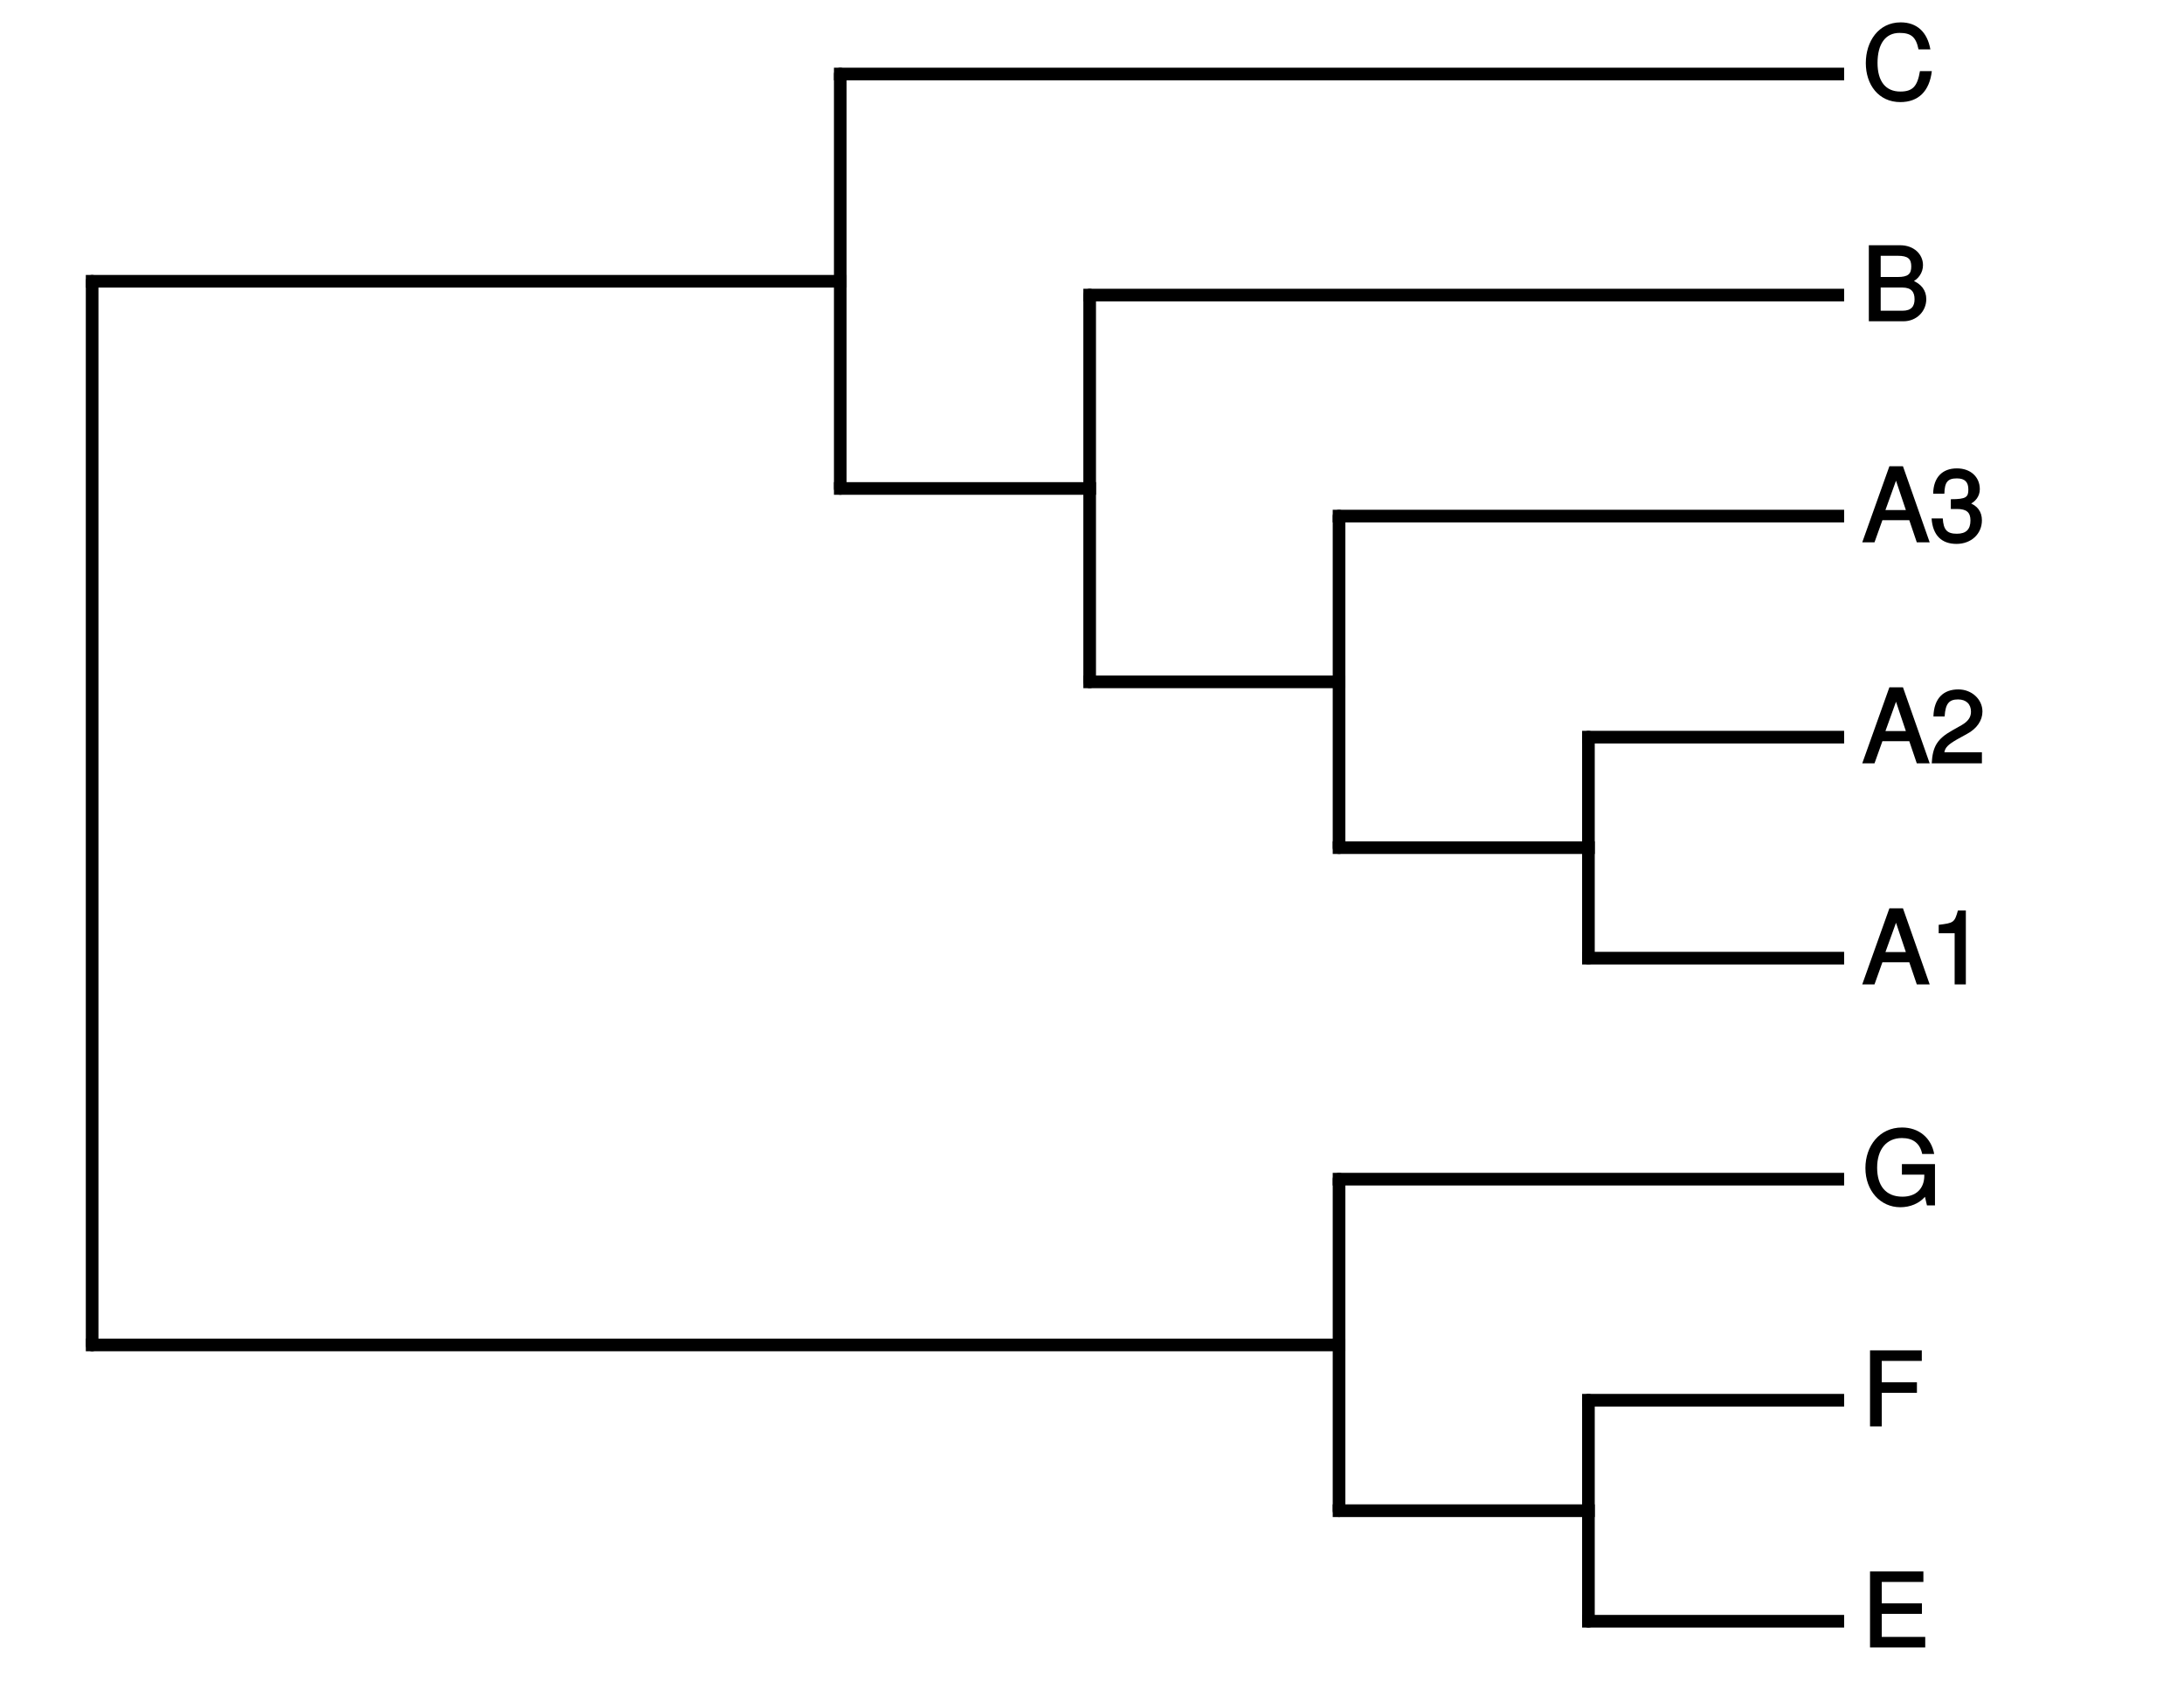
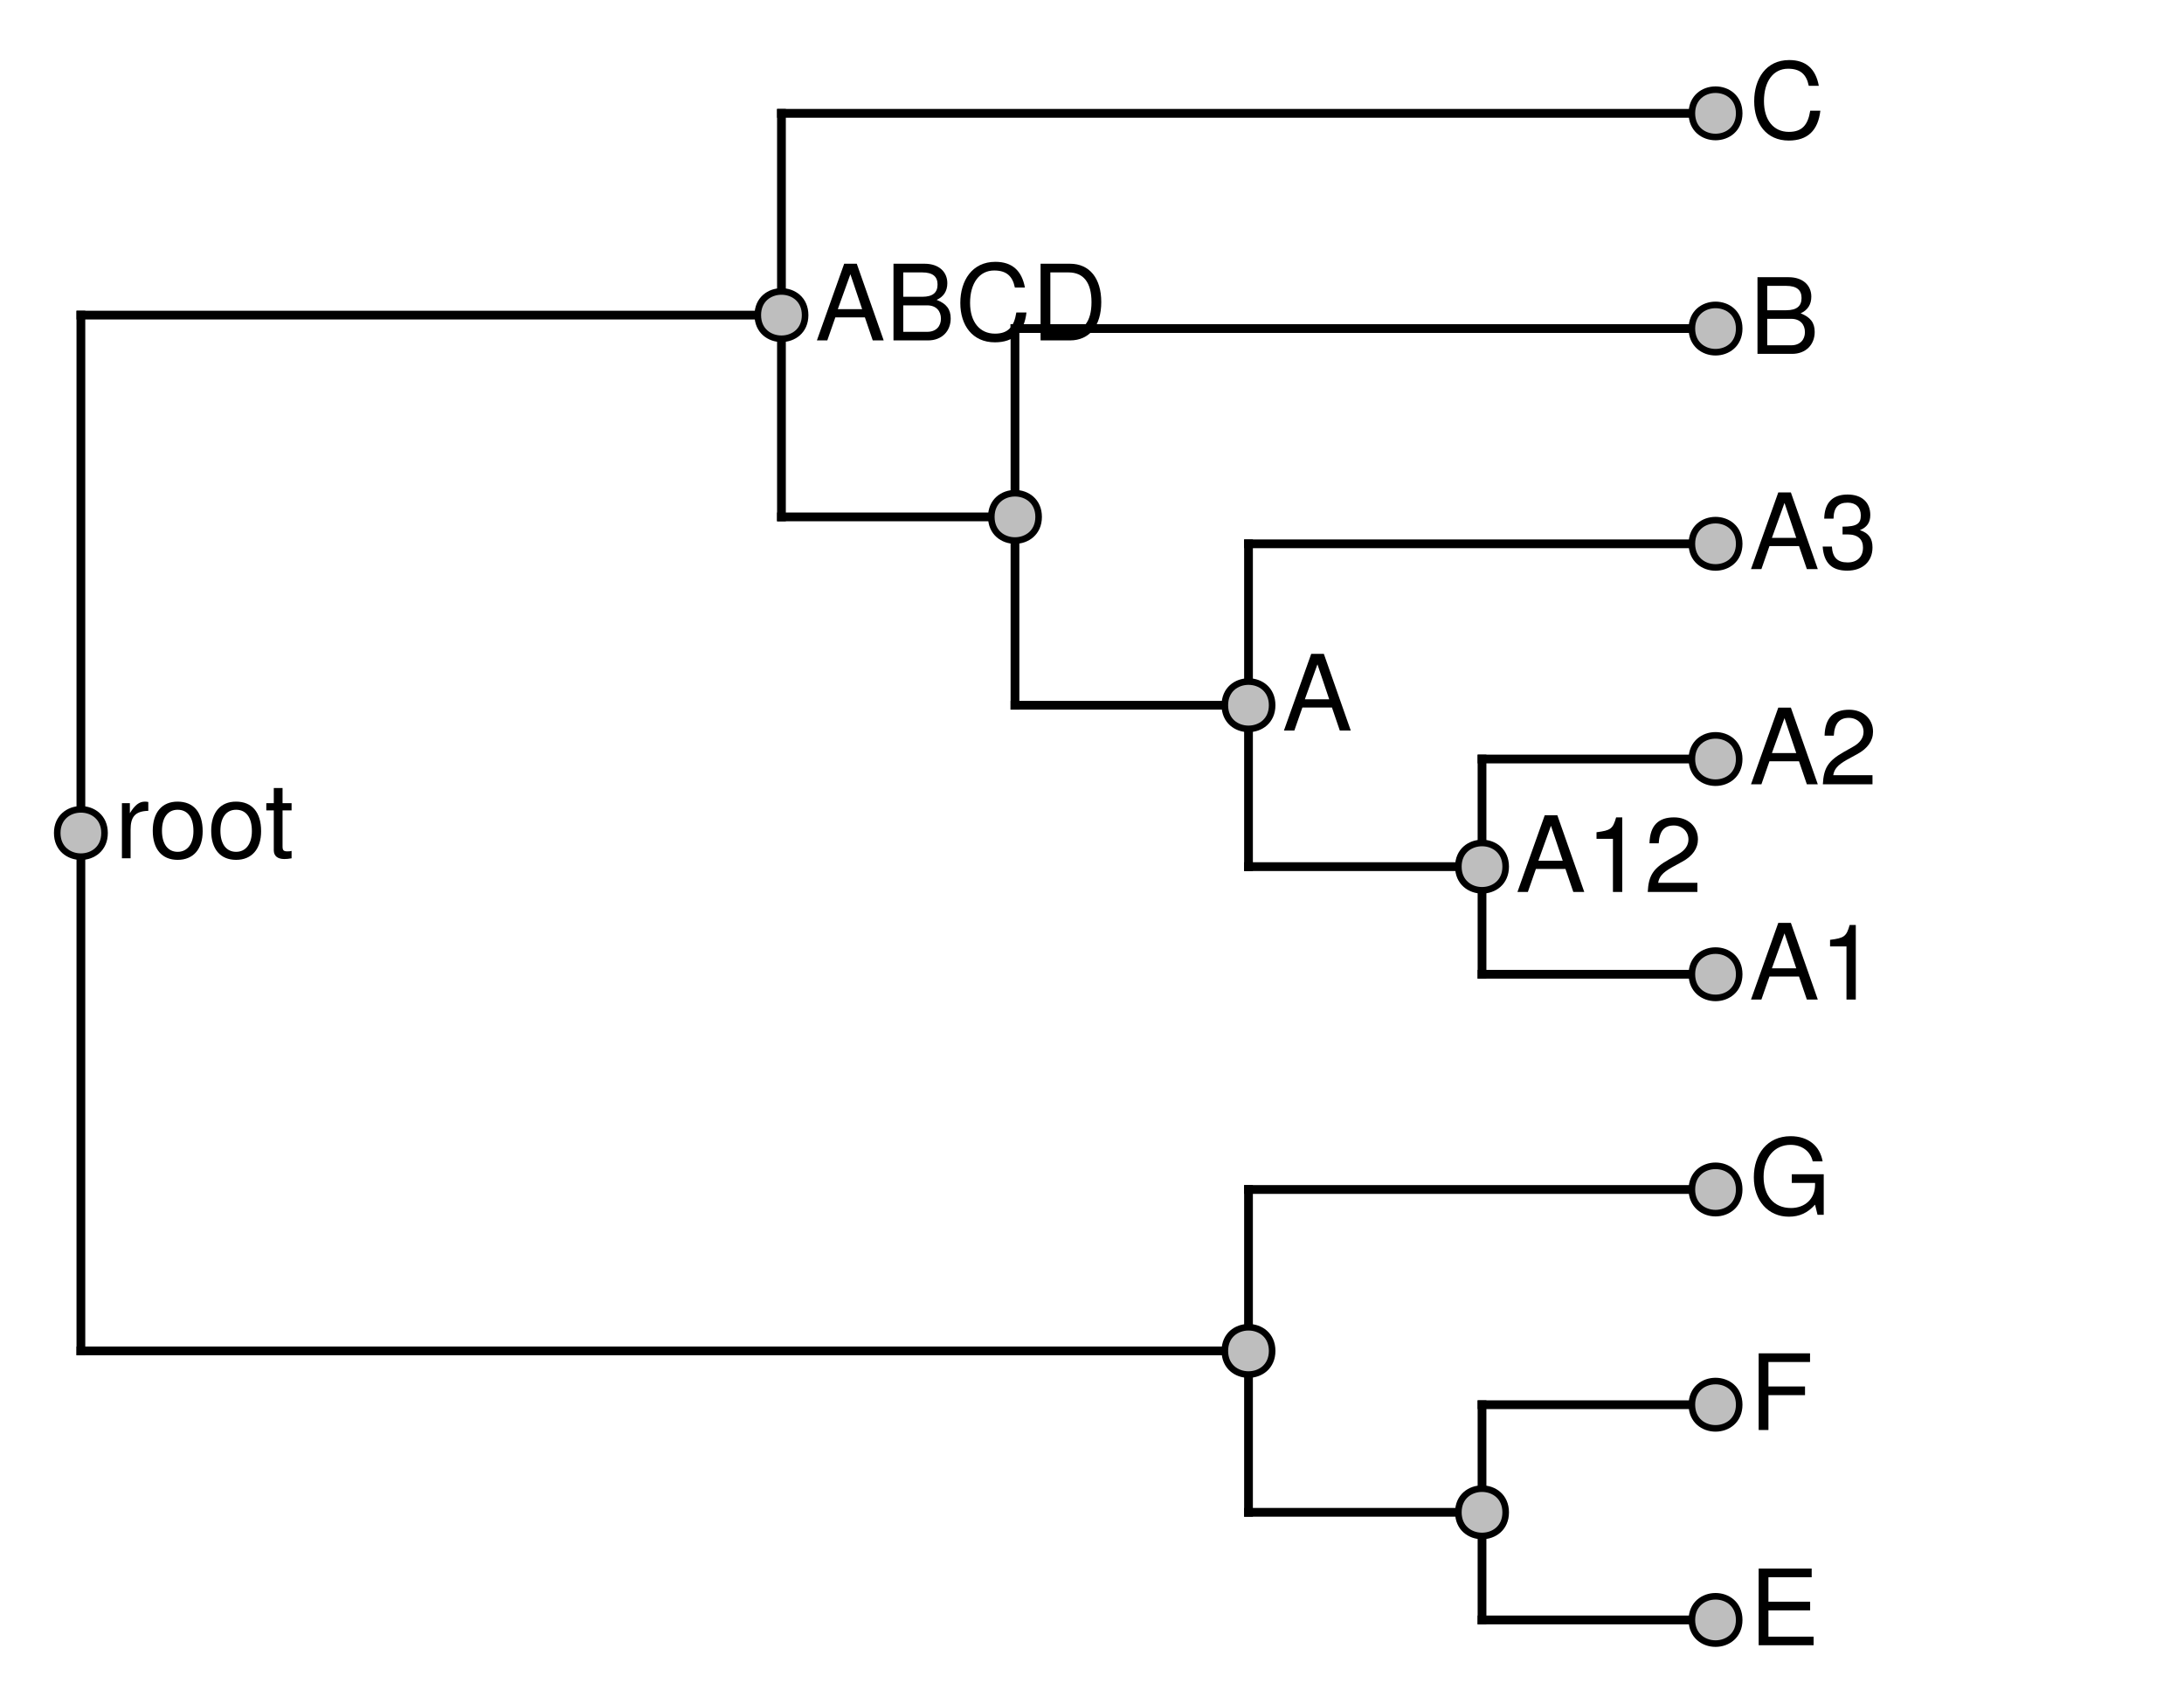
- <svg xmlns="http://www.w3.org/2000/svg" xmlns:xlink="http://www.w3.org/1999/xlink" width="259pt" height="201pt" viewBox="0 0 259 201" version="1.1">
+ <svg xmlns="http://www.w3.org/2000/svg" xmlns:xlink="http://www.w3.org/1999/xlink" width="374pt" height="288pt" viewBox="0 0 374 288" version="1.1">
  <defs>
    <g>
      <symbol overflow="visible" id="glyph0-0">
        <path style="stroke:none;" d="" />
      </symbol>
      <symbol overflow="visible" id="glyph0-1">
-         <path style="stroke:none;" d="M 7.484 -0.125 L 7.484 -1.25 L 2.328 -1.25 L 2.328 -3.984 L 7.094 -3.984 L 7.094 -5.234 L 2.328 -5.234 L 2.328 -7.766 L 7.266 -7.766 L 7.266 -9.016 L 0.938 -9.016 L 0.938 0 L 7.484 0 Z M 7.484 -0.125 " />
+         <path style="stroke:none;" d="M 11.031 0 L 11.031 -1.469 L 3.297 -1.469 L 3.297 -5.969 L 10.438 -5.969 L 10.438 -7.453 L 3.297 -7.453 L 3.297 -11.641 L 10.703 -11.641 L 10.703 -13.125 L 1.625 -13.125 L 1.625 0 Z M 11.031 0 " />
      </symbol>
      <symbol overflow="visible" id="glyph0-2">
-         <path style="stroke:none;" d="M 7.078 -7.891 L 7.078 -9.016 L 0.938 -9.016 L 0.938 0 L 2.328 0 L 2.328 -3.984 L 6.5 -3.984 L 6.5 -5.234 L 2.328 -5.234 L 2.328 -7.766 L 7.078 -7.766 Z M 7.078 -7.891 " />
+         <path style="stroke:none;" d="M 10.422 -11.641 L 10.422 -13.125 L 1.625 -13.125 L 1.625 0 L 3.297 0 L 3.297 -5.969 L 9.562 -5.969 L 9.562 -7.453 L 3.297 -7.453 L 3.297 -11.641 Z M 10.422 -11.641 " />
      </symbol>
      <symbol overflow="visible" id="glyph0-3">
-         <path style="stroke:none;" d="M 8.641 -0.125 L 8.641 -4.891 L 4.719 -4.891 L 4.719 -3.641 L 7.375 -3.641 L 7.375 -3.531 C 7.375 -1.969 6.375 -1.031 4.781 -1.031 C 2.797 -1.031 1.781 -2.344 1.781 -4.469 C 1.781 -6.625 2.875 -7.984 4.719 -7.984 C 6.047 -7.984 6.859 -7.359 7.125 -6.094 L 8.547 -6.094 C 8.203 -8 6.734 -9.234 4.734 -9.234 C 2.047 -9.234 0.391 -7.031 0.391 -4.422 C 0.391 -1.734 2.172 0.219 4.531 0.219 C 5.719 0.219 6.766 -0.234 7.453 -1.016 L 7.688 0 L 8.641 0 Z M 8.641 -0.125 " />
+         <path style="stroke:none;" d="M 12.766 0 L 12.766 -6.938 L 7.297 -6.938 L 7.297 -5.453 L 11.281 -5.453 L 11.281 -5.094 C 11.281 -2.75 9.562 -1.156 7.156 -1.156 C 4.188 -1.156 2.469 -3.312 2.469 -6.516 C 2.469 -9.734 4.297 -11.969 7.078 -11.969 C 9.078 -11.969 10.516 -10.828 10.875 -9.141 L 12.578 -9.141 C 12.109 -11.812 10.094 -13.453 7.094 -13.453 C 3.078 -13.453 0.797 -10.344 0.797 -6.422 C 0.797 -2.391 3.266 0.328 6.797 0.328 C 8.594 0.328 10.016 -0.312 11.281 -1.734 L 11.703 0 Z M 12.766 0 " />
      </symbol>
      <symbol overflow="visible" id="glyph0-4">
-         <path style="stroke:none;" d="M 7.969 -0.125 L 4.844 -9.016 L 3.234 -9.016 L 0.016 0 L 1.469 0 L 2.406 -2.625 L 5.594 -2.625 L 6.484 0 L 8.016 0 Z M 5.375 -3.828 L 2.766 -3.828 L 4.156 -7.688 L 3.891 -7.688 L 5.188 -3.828 Z M 5.375 -3.828 " />
+         <path style="stroke:none;" d="M 11.75 0 L 7.141 -13.125 L 4.984 -13.125 L 0.312 0 L 2.094 0 L 3.469 -3.938 L 8.531 -3.938 L 9.875 0 Z M 8.062 -5.344 L 3.891 -5.344 L 6.047 -11.328 Z M 8.062 -5.344 " />
      </symbol>
      <symbol overflow="visible" id="glyph0-5">
-         <path style="stroke:none;" d="M 4.297 -0.125 L 4.297 -8.766 L 3.359 -8.766 C 2.953 -7.328 2.859 -7.281 1.078 -7.062 L 1.078 -6.062 L 2.969 -6.062 L 2.969 0 L 4.297 0 Z M 4.297 -0.125 " />
+         <path style="stroke:none;" d="M 6.25 0 L 6.25 -12.766 L 5.203 -12.766 C 4.641 -10.797 4.281 -10.531 1.844 -10.219 L 1.844 -9.094 L 4.656 -9.094 L 4.656 0 Z M 6.25 0 " />
      </symbol>
      <symbol overflow="visible" id="glyph0-6">
-         <path style="stroke:none;" d="M 6.266 -6.141 C 6.266 -7.578 5.016 -8.766 3.406 -8.766 C 1.672 -8.766 0.516 -7.75 0.453 -5.562 L 1.781 -5.562 C 1.875 -7.109 2.328 -7.578 3.375 -7.578 C 4.328 -7.578 4.906 -7.031 4.906 -6.125 C 4.906 -5.453 4.547 -4.969 3.797 -4.531 L 2.688 -3.906 C 0.906 -2.906 0.359 -2 0.25 0 L 6.203 0 L 6.203 -1.312 L 1.75 -1.312 C 1.844 -1.875 2.188 -2.219 3.234 -2.828 L 4.422 -3.484 C 5.609 -4.109 6.266 -5.094 6.266 -6.141 Z M 6.266 -6.141 " />
+         <path style="stroke:none;" d="M 9.203 -9.016 C 9.203 -11.172 7.531 -12.766 5.109 -12.766 C 2.5 -12.766 0.984 -11.438 0.906 -8.328 L 2.484 -8.328 C 2.609 -10.469 3.484 -11.375 5.062 -11.375 C 6.5 -11.375 7.578 -10.344 7.578 -8.984 C 7.578 -7.969 6.984 -7.109 5.844 -6.469 L 4.188 -5.531 C 1.531 -4.016 0.75 -2.812 0.609 0 L 9.109 0 L 9.109 -1.562 L 2.391 -1.562 C 2.562 -2.609 3.125 -3.281 4.703 -4.188 L 6.5 -5.172 C 8.281 -6.125 9.203 -7.453 9.203 -9.016 Z M 9.203 -9.016 " />
      </symbol>
      <symbol overflow="visible" id="glyph0-7">
-         <path style="stroke:none;" d="M 6.203 -2.609 C 6.203 -3.641 5.656 -4.375 4.625 -4.719 L 4.625 -4.453 C 5.422 -4.766 5.953 -5.453 5.953 -6.297 C 5.953 -7.766 4.844 -8.766 3.234 -8.766 C 1.516 -8.766 0.453 -7.703 0.422 -5.766 L 1.75 -5.766 C 1.781 -7.156 2.156 -7.578 3.234 -7.578 C 4.172 -7.578 4.594 -7.156 4.594 -6.266 C 4.594 -5.359 4.344 -5.109 2.516 -5.109 L 2.516 -3.953 L 3.234 -3.953 C 4.391 -3.953 4.844 -3.547 4.844 -2.594 C 4.844 -1.531 4.328 -1.016 3.234 -1.016 C 2.078 -1.016 1.641 -1.469 1.562 -2.828 L 0.234 -2.828 C 0.375 -0.797 1.453 0.188 3.188 0.188 C 4.938 0.188 6.203 -1 6.203 -2.609 Z M 6.203 -2.609 " />
+         <path style="stroke:none;" d="M 9.109 -3.703 C 9.109 -5.25 8.484 -6.156 6.953 -6.672 C 8.141 -7.141 8.734 -7.969 8.734 -9.25 C 8.734 -11.453 7.266 -12.766 4.844 -12.766 C 2.266 -12.766 0.906 -11.359 0.844 -8.641 L 2.438 -8.641 C 2.469 -10.531 3.234 -11.375 4.859 -11.375 C 6.266 -11.375 7.109 -10.547 7.109 -9.203 C 7.109 -7.828 6.516 -7.266 3.984 -7.266 L 3.984 -5.938 L 4.844 -5.938 C 6.594 -5.938 7.484 -5.109 7.484 -3.688 C 7.484 -2.094 6.5 -1.141 4.844 -1.141 C 3.109 -1.141 2.266 -2 2.156 -3.859 L 0.578 -3.859 C 0.781 -1.016 2.172 0.266 4.781 0.266 C 7.422 0.266 9.109 -1.297 9.109 -3.703 Z M 9.109 -3.703 " />
      </symbol>
      <symbol overflow="visible" id="glyph0-8">
-         <path style="stroke:none;" d="M 7.609 -2.625 C 7.609 -3.688 7 -4.453 5.875 -4.891 L 5.875 -4.625 C 6.672 -4.984 7.219 -5.766 7.219 -6.656 C 7.219 -7.938 6.156 -9.016 4.5 -9.016 L 0.797 -9.016 L 0.797 0 L 4.891 0 C 6.469 0 7.609 -1.188 7.609 -2.625 Z M 5.828 -6.5 C 5.828 -5.609 5.453 -5.25 4.219 -5.25 L 2.203 -5.25 L 2.203 -7.766 L 4.219 -7.766 C 5.453 -7.766 5.828 -7.391 5.828 -6.5 Z M 6.219 -2.609 C 6.219 -1.781 5.844 -1.25 4.781 -1.25 L 2.203 -1.25 L 2.203 -4 L 4.781 -4 C 5.844 -4 6.219 -3.469 6.219 -2.609 Z M 6.219 -2.609 " />
+         <path style="stroke:none;" d="M 11.219 -3.75 C 11.219 -5.328 10.5 -6.281 8.812 -6.938 C 10.016 -7.484 10.641 -8.453 10.641 -9.797 C 10.641 -11.703 9.234 -13.125 6.75 -13.125 L 1.422 -13.125 L 1.422 0 L 7.344 0 C 9.703 0 11.219 -1.578 11.219 -3.75 Z M 8.969 -9.562 C 8.969 -8.219 8.188 -7.469 6.344 -7.469 L 3.094 -7.469 L 3.094 -11.641 L 6.344 -11.641 C 8.188 -11.641 8.969 -10.891 8.969 -9.562 Z M 9.547 -3.719 C 9.547 -2.469 8.766 -1.469 7.188 -1.469 L 3.094 -1.469 L 3.094 -6 L 7.188 -6 C 8.766 -6 9.547 -5 9.547 -3.719 Z M 9.547 -3.719 " />
      </symbol>
      <symbol overflow="visible" id="glyph0-9">
-         <path style="stroke:none;" d="M 8.125 -3.453 L 6.859 -3.453 C 6.562 -1.672 6.016 -1.031 4.531 -1.031 C 2.797 -1.031 1.828 -2.234 1.828 -4.422 C 1.828 -6.656 2.75 -7.984 4.438 -7.984 C 5.812 -7.984 6.391 -7.5 6.688 -6.031 L 8.094 -6.031 C 7.734 -8.094 6.484 -9.234 4.578 -9.234 C 1.922 -9.234 0.438 -6.953 0.438 -4.406 C 0.438 -1.844 1.953 0.219 4.531 0.219 C 6.656 0.219 7.984 -1.047 8.266 -3.453 Z M 8.125 -3.453 " />
+         <path style="stroke:none;" d="M 12.188 -4.781 L 10.453 -4.781 C 10.062 -2.297 9.016 -1.156 6.797 -1.156 C 4.188 -1.156 2.531 -3.156 2.531 -6.422 C 2.531 -9.797 4.125 -11.969 6.656 -11.969 C 8.719 -11.969 9.797 -11.047 10.203 -9.047 L 11.922 -9.047 C 11.391 -11.938 9.734 -13.453 6.859 -13.453 C 2.875 -13.453 0.859 -10.234 0.859 -6.406 C 0.859 -2.578 2.938 0.328 6.781 0.328 C 9.984 0.328 11.797 -1.375 12.188 -4.781 Z M 12.188 -4.781 " />
+       </symbol>
+       <symbol overflow="visible" id="glyph0-10">
+         <path style="stroke:none;" d="M 5.781 -8.125 L 5.781 -9.641 C 5.531 -9.688 5.406 -9.703 5.203 -9.703 C 4.234 -9.703 3.484 -9.125 2.625 -7.719 L 2.625 -9.438 L 1.266 -9.438 L 1.266 0 L 2.75 0 L 2.75 -4.891 C 2.75 -7.016 3.453 -8.078 5.781 -8.125 Z M 5.781 -8.125 " />
+       </symbol>
+       <symbol overflow="visible" id="glyph0-11">
+         <path style="stroke:none;" d="M 9.188 -4.641 C 9.188 -7.906 7.609 -9.703 4.891 -9.703 C 2.25 -9.703 0.641 -7.891 0.641 -4.719 C 0.641 -1.547 2.234 0.266 4.906 0.266 C 7.562 0.266 9.188 -1.547 9.188 -4.641 Z M 7.609 -4.656 C 7.609 -2.453 6.562 -1.109 4.906 -1.109 C 3.234 -1.109 2.219 -2.438 2.219 -4.719 C 2.219 -6.984 3.234 -8.312 4.906 -8.312 C 6.609 -8.312 7.609 -7 7.609 -4.656 Z M 7.609 -4.656 " />
+       </symbol>
+       <symbol overflow="visible" id="glyph0-12">
+         <path style="stroke:none;" d="M 4.578 0 L 4.578 -1.266 C 4.375 -1.203 4.141 -1.188 3.859 -1.188 C 3.203 -1.188 3.031 -1.375 3.031 -2.031 L 3.031 -8.203 L 4.578 -8.203 L 4.578 -9.438 L 3.031 -9.438 L 3.031 -12.031 L 1.531 -12.031 L 1.531 -9.438 L 0.25 -9.438 L 0.25 -8.203 L 1.531 -8.203 L 1.531 -1.375 C 1.531 -0.406 2.172 0.125 3.344 0.125 C 3.703 0.125 4.062 0.094 4.578 0 Z M 4.578 0 " />
+       </symbol>
+       <symbol overflow="visible" id="glyph0-13">
+         <path style="stroke:none;" d="M 12 -6.562 C 12 -10.641 9.984 -13.125 6.656 -13.125 L 1.609 -13.125 L 1.609 0 L 6.656 0 C 9.969 0 12 -2.484 12 -6.562 Z M 10.328 -6.547 C 10.328 -3.234 8.969 -1.469 6.375 -1.469 L 3.281 -1.469 L 3.281 -11.641 L 6.375 -11.641 C 8.969 -11.641 10.328 -9.906 10.328 -6.547 Z M 10.328 -6.547 " />
      </symbol>
    </g>
  </defs>
  <g id="surface1">
-     <rect x="0" y="0" width="259" height="201" style="fill:rgb(100%,100%,100%);fill-opacity:1;stroke:none;" />
-     <path style="fill:none;stroke-width:1.5;stroke-linecap:round;stroke-linejoin:round;stroke:rgb(0%,0%,0%);stroke-opacity:1;stroke-miterlimit:10;" d="M 188.371 113.602 L 188.371 87.398 " />
-     <path style="fill:none;stroke-width:1.5;stroke-linecap:round;stroke-linejoin:round;stroke:rgb(0%,0%,0%);stroke-opacity:1;stroke-miterlimit:10;" d="M 158.797 100.5 L 158.797 61.191 " />
-     <path style="fill:none;stroke-width:1.5;stroke-linecap:round;stroke-linejoin:round;stroke:rgb(0%,0%,0%);stroke-opacity:1;stroke-miterlimit:10;" d="M 129.223 80.844 L 129.223 34.984 " />
-     <path style="fill:none;stroke-width:1.5;stroke-linecap:round;stroke-linejoin:round;stroke:rgb(0%,0%,0%);stroke-opacity:1;stroke-miterlimit:10;" d="M 99.648 57.914 L 99.648 8.777 " />
-     <path style="fill:none;stroke-width:1.5;stroke-linecap:round;stroke-linejoin:round;stroke:rgb(0%,0%,0%);stroke-opacity:1;stroke-miterlimit:10;" d="M 188.371 192.223 L 188.371 166.016 " />
-     <path style="fill:none;stroke-width:1.5;stroke-linecap:round;stroke-linejoin:round;stroke:rgb(0%,0%,0%);stroke-opacity:1;stroke-miterlimit:10;" d="M 158.797 179.117 L 158.797 139.809 " />
-     <path style="fill:none;stroke-width:1.5;stroke-linecap:round;stroke-linejoin:round;stroke:rgb(0%,0%,0%);stroke-opacity:1;stroke-miterlimit:10;" d="M 10.926 159.465 L 10.926 33.348 " />
-     <path style="fill:none;stroke-width:1.5;stroke-linecap:square;stroke-linejoin:round;stroke:rgb(0%,0%,0%);stroke-opacity:1;stroke-miterlimit:10;" d="M 10.926 159.465 L 158.797 159.465 " />
-     <path style="fill:none;stroke-width:1.5;stroke-linecap:square;stroke-linejoin:round;stroke:rgb(0%,0%,0%);stroke-opacity:1;stroke-miterlimit:10;" d="M 158.797 179.117 L 188.371 179.117 " />
-     <path style="fill:none;stroke-width:1.5;stroke-linecap:square;stroke-linejoin:round;stroke:rgb(0%,0%,0%);stroke-opacity:1;stroke-miterlimit:10;" d="M 188.371 192.223 L 217.945 192.223 " />
-     <path style="fill:none;stroke-width:1.5;stroke-linecap:square;stroke-linejoin:round;stroke:rgb(0%,0%,0%);stroke-opacity:1;stroke-miterlimit:10;" d="M 188.371 166.016 L 217.945 166.016 " />
-     <path style="fill:none;stroke-width:1.5;stroke-linecap:square;stroke-linejoin:round;stroke:rgb(0%,0%,0%);stroke-opacity:1;stroke-miterlimit:10;" d="M 158.797 139.809 L 217.945 139.809 " />
-     <path style="fill:none;stroke-width:1.5;stroke-linecap:square;stroke-linejoin:round;stroke:rgb(0%,0%,0%);stroke-opacity:1;stroke-miterlimit:10;" d="M 10.926 33.348 L 99.648 33.348 " />
-     <path style="fill:none;stroke-width:1.5;stroke-linecap:square;stroke-linejoin:round;stroke:rgb(0%,0%,0%);stroke-opacity:1;stroke-miterlimit:10;" d="M 99.648 57.914 L 129.223 57.914 " />
-     <path style="fill:none;stroke-width:1.5;stroke-linecap:square;stroke-linejoin:round;stroke:rgb(0%,0%,0%);stroke-opacity:1;stroke-miterlimit:10;" d="M 129.223 80.844 L 158.797 80.844 " />
-     <path style="fill:none;stroke-width:1.5;stroke-linecap:square;stroke-linejoin:round;stroke:rgb(0%,0%,0%);stroke-opacity:1;stroke-miterlimit:10;" d="M 158.797 100.5 L 188.371 100.5 " />
-     <path style="fill:none;stroke-width:1.5;stroke-linecap:square;stroke-linejoin:round;stroke:rgb(0%,0%,0%);stroke-opacity:1;stroke-miterlimit:10;" d="M 188.371 113.602 L 217.945 113.602 " />
-     <path style="fill:none;stroke-width:1.5;stroke-linecap:square;stroke-linejoin:round;stroke:rgb(0%,0%,0%);stroke-opacity:1;stroke-miterlimit:10;" d="M 188.371 87.398 L 217.945 87.398 " />
-     <path style="fill:none;stroke-width:1.5;stroke-linecap:square;stroke-linejoin:round;stroke:rgb(0%,0%,0%);stroke-opacity:1;stroke-miterlimit:10;" d="M 158.797 61.191 L 217.945 61.191 " />
-     <path style="fill:none;stroke-width:1.5;stroke-linecap:square;stroke-linejoin:round;stroke:rgb(0%,0%,0%);stroke-opacity:1;stroke-miterlimit:10;" d="M 129.223 34.984 L 217.945 34.984 " />
-     <path style="fill:none;stroke-width:1.5;stroke-linecap:square;stroke-linejoin:round;stroke:rgb(0%,0%,0%);stroke-opacity:1;stroke-miterlimit:10;" d="M 99.648 8.777 L 217.945 8.777 " />
+     <rect x="0" y="0" width="374" height="288" style="fill:rgb(100%,100%,100%);fill-opacity:1;stroke:none;" />
+     <path style="fill:none;stroke-width:1.5;stroke-linecap:square;stroke-linejoin:round;stroke:rgb(0%,0%,0%);stroke-opacity:1;stroke-miterlimit:10;" d="M 13.852 231.273 L 213.801 231.273 " />
+     <path style="fill:none;stroke-width:1.5;stroke-linecap:square;stroke-linejoin:round;stroke:rgb(0%,0%,0%);stroke-opacity:1;stroke-miterlimit:10;" d="M 213.801 258.91 L 253.789 258.91 " />
+     <path style="fill:none;stroke-width:1.5;stroke-linecap:square;stroke-linejoin:round;stroke:rgb(0%,0%,0%);stroke-opacity:1;stroke-miterlimit:10;" d="M 253.789 277.332 L 293.777 277.332 " />
+     <path style="fill:none;stroke-width:1.5;stroke-linecap:square;stroke-linejoin:round;stroke:rgb(0%,0%,0%);stroke-opacity:1;stroke-miterlimit:10;" d="M 253.789 240.484 L 293.777 240.484 " />
+     <path style="fill:none;stroke-width:1.5;stroke-linecap:square;stroke-linejoin:round;stroke:rgb(0%,0%,0%);stroke-opacity:1;stroke-miterlimit:10;" d="M 213.801 203.641 L 293.777 203.641 " />
+     <path style="fill:none;stroke-width:1.5;stroke-linecap:square;stroke-linejoin:round;stroke:rgb(0%,0%,0%);stroke-opacity:1;stroke-miterlimit:10;" d="M 13.852 53.949 L 133.82 53.949 " />
+     <path style="fill:none;stroke-width:1.5;stroke-linecap:square;stroke-linejoin:round;stroke:rgb(0%,0%,0%);stroke-opacity:1;stroke-miterlimit:10;" d="M 133.82 88.492 L 173.809 88.492 " />
+     <path style="fill:none;stroke-width:1.5;stroke-linecap:square;stroke-linejoin:round;stroke:rgb(0%,0%,0%);stroke-opacity:1;stroke-miterlimit:10;" d="M 173.809 120.734 L 213.801 120.734 " />
+     <path style="fill:none;stroke-width:1.5;stroke-linecap:square;stroke-linejoin:round;stroke:rgb(0%,0%,0%);stroke-opacity:1;stroke-miterlimit:10;" d="M 213.801 148.367 L 253.789 148.367 " />
+     <path style="fill:none;stroke-width:1.5;stroke-linecap:square;stroke-linejoin:round;stroke:rgb(0%,0%,0%);stroke-opacity:1;stroke-miterlimit:10;" d="M 253.789 166.793 L 293.777 166.793 " />
+     <path style="fill:none;stroke-width:1.5;stroke-linecap:square;stroke-linejoin:round;stroke:rgb(0%,0%,0%);stroke-opacity:1;stroke-miterlimit:10;" d="M 253.789 129.945 L 293.777 129.945 " />
+     <path style="fill:none;stroke-width:1.5;stroke-linecap:square;stroke-linejoin:round;stroke:rgb(0%,0%,0%);stroke-opacity:1;stroke-miterlimit:10;" d="M 213.801 93.098 L 293.777 93.098 " />
+     <path style="fill:none;stroke-width:1.5;stroke-linecap:square;stroke-linejoin:round;stroke:rgb(0%,0%,0%);stroke-opacity:1;stroke-miterlimit:10;" d="M 173.809 56.25 L 293.777 56.25 " />
+     <path style="fill:none;stroke-width:1.5;stroke-linecap:square;stroke-linejoin:round;stroke:rgb(0%,0%,0%);stroke-opacity:1;stroke-miterlimit:10;" d="M 133.82 19.402 L 293.777 19.402 " />
+     <path style="fill:none;stroke-width:1.5;stroke-linecap:square;stroke-linejoin:round;stroke:rgb(0%,0%,0%);stroke-opacity:1;stroke-miterlimit:10;" d="M 13.852 231.273 L 13.852 53.949 " />
+     <path style="fill:none;stroke-width:1.5;stroke-linecap:square;stroke-linejoin:round;stroke:rgb(0%,0%,0%);stroke-opacity:1;stroke-miterlimit:10;" d="M 213.801 258.91 L 213.801 203.641 " />
+     <path style="fill:none;stroke-width:1.5;stroke-linecap:square;stroke-linejoin:round;stroke:rgb(0%,0%,0%);stroke-opacity:1;stroke-miterlimit:10;" d="M 253.789 277.332 L 253.789 240.484 " />
+     <path style="fill:none;stroke-width:1.5;stroke-linecap:square;stroke-linejoin:round;stroke:rgb(0%,0%,0%);stroke-opacity:1;stroke-miterlimit:10;" d="M 133.82 88.492 L 133.82 19.402 " />
+     <path style="fill:none;stroke-width:1.5;stroke-linecap:square;stroke-linejoin:round;stroke:rgb(0%,0%,0%);stroke-opacity:1;stroke-miterlimit:10;" d="M 173.809 120.734 L 173.809 56.25 " />
+     <path style="fill:none;stroke-width:1.5;stroke-linecap:square;stroke-linejoin:round;stroke:rgb(0%,0%,0%);stroke-opacity:1;stroke-miterlimit:10;" d="M 213.801 148.367 L 213.801 93.098 " />
+     <path style="fill:none;stroke-width:1.5;stroke-linecap:square;stroke-linejoin:round;stroke:rgb(0%,0%,0%);stroke-opacity:1;stroke-miterlimit:10;" d="M 253.789 166.793 L 253.789 129.945 " />
+     <path style="fill-rule:nonzero;fill:rgb(74.51%,74.51%,74.51%);fill-opacity:1;stroke-width:1.125;stroke-linecap:round;stroke-linejoin:round;stroke:rgb(0%,0%,0%);stroke-opacity:1;stroke-miterlimit:10;" d="M 217.848 231.273 C 217.848 236.676 209.75 236.676 209.75 231.273 C 209.75 225.875 217.848 225.875 217.848 231.273 " />
+     <path style="fill-rule:nonzero;fill:rgb(74.51%,74.51%,74.51%);fill-opacity:1;stroke-width:1.125;stroke-linecap:round;stroke-linejoin:round;stroke:rgb(0%,0%,0%);stroke-opacity:1;stroke-miterlimit:10;" d="M 257.84 258.91 C 257.84 264.309 249.738 264.309 249.738 258.91 C 249.738 253.508 257.84 253.508 257.84 258.91 " />
+     <path style="fill-rule:nonzero;fill:rgb(74.51%,74.51%,74.51%);fill-opacity:1;stroke-width:1.125;stroke-linecap:round;stroke-linejoin:round;stroke:rgb(0%,0%,0%);stroke-opacity:1;stroke-miterlimit:10;" d="M 297.828 277.332 C 297.828 282.734 289.727 282.734 289.727 277.332 C 289.727 271.934 297.828 271.934 297.828 277.332 " />
+     <path style="fill-rule:nonzero;fill:rgb(74.51%,74.51%,74.51%);fill-opacity:1;stroke-width:1.125;stroke-linecap:round;stroke-linejoin:round;stroke:rgb(0%,0%,0%);stroke-opacity:1;stroke-miterlimit:10;" d="M 297.828 240.484 C 297.828 245.887 289.727 245.887 289.727 240.484 C 289.727 235.086 297.828 235.086 297.828 240.484 " />
+     <path style="fill-rule:nonzero;fill:rgb(74.51%,74.51%,74.51%);fill-opacity:1;stroke-width:1.125;stroke-linecap:round;stroke-linejoin:round;stroke:rgb(0%,0%,0%);stroke-opacity:1;stroke-miterlimit:10;" d="M 297.828 203.641 C 297.828 209.039 289.727 209.039 289.727 203.641 C 289.727 198.238 297.828 198.238 297.828 203.641 " />
+     <path style="fill-rule:nonzero;fill:rgb(74.51%,74.51%,74.51%);fill-opacity:1;stroke-width:1.125;stroke-linecap:round;stroke-linejoin:round;stroke:rgb(0%,0%,0%);stroke-opacity:1;stroke-miterlimit:10;" d="M 137.871 53.949 C 137.871 59.348 129.77 59.348 129.77 53.949 C 129.77 48.547 137.871 48.547 137.871 53.949 " />
+     <path style="fill-rule:nonzero;fill:rgb(74.51%,74.51%,74.51%);fill-opacity:1;stroke-width:1.125;stroke-linecap:round;stroke-linejoin:round;stroke:rgb(0%,0%,0%);stroke-opacity:1;stroke-miterlimit:10;" d="M 177.859 88.492 C 177.859 93.891 169.758 93.891 169.758 88.492 C 169.758 83.09 177.859 83.09 177.859 88.492 " />
+     <path style="fill-rule:nonzero;fill:rgb(74.51%,74.51%,74.51%);fill-opacity:1;stroke-width:1.125;stroke-linecap:round;stroke-linejoin:round;stroke:rgb(0%,0%,0%);stroke-opacity:1;stroke-miterlimit:10;" d="M 217.848 120.734 C 217.848 126.133 209.75 126.133 209.75 120.734 C 209.75 115.332 217.848 115.332 217.848 120.734 " />
+     <path style="fill-rule:nonzero;fill:rgb(74.51%,74.51%,74.51%);fill-opacity:1;stroke-width:1.125;stroke-linecap:round;stroke-linejoin:round;stroke:rgb(0%,0%,0%);stroke-opacity:1;stroke-miterlimit:10;" d="M 257.84 148.367 C 257.84 153.77 249.738 153.77 249.738 148.367 C 249.738 142.969 257.84 142.969 257.84 148.367 " />
+     <path style="fill-rule:nonzero;fill:rgb(74.51%,74.51%,74.51%);fill-opacity:1;stroke-width:1.125;stroke-linecap:round;stroke-linejoin:round;stroke:rgb(0%,0%,0%);stroke-opacity:1;stroke-miterlimit:10;" d="M 297.828 166.793 C 297.828 172.191 289.727 172.191 289.727 166.793 C 289.727 161.391 297.828 161.391 297.828 166.793 " />
+     <path style="fill-rule:nonzero;fill:rgb(74.51%,74.51%,74.51%);fill-opacity:1;stroke-width:1.125;stroke-linecap:round;stroke-linejoin:round;stroke:rgb(0%,0%,0%);stroke-opacity:1;stroke-miterlimit:10;" d="M 297.828 129.945 C 297.828 135.344 289.727 135.344 289.727 129.945 C 289.727 124.543 297.828 124.543 297.828 129.945 " />
+     <path style="fill-rule:nonzero;fill:rgb(74.51%,74.51%,74.51%);fill-opacity:1;stroke-width:1.125;stroke-linecap:round;stroke-linejoin:round;stroke:rgb(0%,0%,0%);stroke-opacity:1;stroke-miterlimit:10;" d="M 297.828 93.098 C 297.828 98.496 289.727 98.496 289.727 93.098 C 289.727 87.699 297.828 87.699 297.828 93.098 " />
+     <path style="fill-rule:nonzero;fill:rgb(74.51%,74.51%,74.51%);fill-opacity:1;stroke-width:1.125;stroke-linecap:round;stroke-linejoin:round;stroke:rgb(0%,0%,0%);stroke-opacity:1;stroke-miterlimit:10;" d="M 297.828 56.25 C 297.828 61.648 289.727 61.648 289.727 56.25 C 289.727 50.852 297.828 50.852 297.828 56.25 " />
+     <path style="fill-rule:nonzero;fill:rgb(74.51%,74.51%,74.51%);fill-opacity:1;stroke-width:1.125;stroke-linecap:round;stroke-linejoin:round;stroke:rgb(0%,0%,0%);stroke-opacity:1;stroke-miterlimit:10;" d="M 297.828 19.402 C 297.828 24.805 289.727 24.805 289.727 19.402 C 289.727 14.004 297.828 14.004 297.828 19.402 " />
    <g style="fill:rgb(0%,0%,0%);fill-opacity:1;">
-       <use xlink:href="#glyph0-1" x="220.828" y="195.331" />
+       <use xlink:href="#glyph0-1" x="299.539" y="281.664" />
    </g>
    <g style="fill:rgb(0%,0%,0%);fill-opacity:1;">
-       <use xlink:href="#glyph0-2" x="220.828" y="169.124" />
+       <use xlink:href="#glyph0-2" x="299.539" y="244.816" />
    </g>
    <g style="fill:rgb(0%,0%,0%);fill-opacity:1;">
-       <use xlink:href="#glyph0-3" x="220.828" y="142.917" />
+       <use xlink:href="#glyph0-3" x="299.539" y="207.969" />
    </g>
    <g style="fill:rgb(0%,0%,0%);fill-opacity:1;">
-       <use xlink:href="#glyph0-4" x="220.828" y="116.714" />
-       <use xlink:href="#glyph0-5" x="228.832" y="116.714" />
+       <use xlink:href="#glyph0-4" x="299.539" y="171.121" />
+       <use xlink:href="#glyph0-5" x="311.545" y="171.121" />
    </g>
    <g style="fill:rgb(0%,0%,0%);fill-opacity:1;">
-       <use xlink:href="#glyph0-4" x="220.828" y="90.507" />
-       <use xlink:href="#glyph0-6" x="228.832" y="90.507" />
+       <use xlink:href="#glyph0-4" x="299.539" y="134.273" />
+       <use xlink:href="#glyph0-6" x="311.545" y="134.273" />
    </g>
    <g style="fill:rgb(0%,0%,0%);fill-opacity:1;">
-       <use xlink:href="#glyph0-4" x="220.828" y="64.3" />
-       <use xlink:href="#glyph0-7" x="228.832" y="64.3" />
+       <use xlink:href="#glyph0-4" x="299.539" y="97.43" />
+       <use xlink:href="#glyph0-7" x="311.545" y="97.43" />
    </g>
    <g style="fill:rgb(0%,0%,0%);fill-opacity:1;">
-       <use xlink:href="#glyph0-8" x="220.828" y="38.093" />
+       <use xlink:href="#glyph0-8" x="299.539" y="60.582" />
    </g>
    <g style="fill:rgb(0%,0%,0%);fill-opacity:1;">
-       <use xlink:href="#glyph0-9" x="220.828" y="11.886" />
+       <use xlink:href="#glyph0-9" x="299.539" y="23.734" />
+     </g>
+     <path style="fill-rule:nonzero;fill:rgb(74.51%,74.51%,74.51%);fill-opacity:1;stroke-width:1.125;stroke-linecap:round;stroke-linejoin:round;stroke:rgb(0%,0%,0%);stroke-opacity:1;stroke-miterlimit:10;" d="M 17.902 142.609 C 17.902 148.012 9.801 148.012 9.801 142.609 C 9.801 137.211 17.902 137.211 17.902 142.609 " />
+     <g style="fill:rgb(0%,0%,0%);fill-opacity:1;">
+       <use xlink:href="#glyph0-10" x="19.613" y="146.941" />
+       <use xlink:href="#glyph0-11" x="25.518" y="146.941" />
+       <use xlink:href="#glyph0-11" x="35.525" y="146.941" />
+       <use xlink:href="#glyph0-12" x="45.354" y="146.941" />
+     </g>
+     <g style="fill:rgb(0%,0%,0%);fill-opacity:1;">
+       <use xlink:href="#glyph0-4" x="139.578" y="58.277" />
+       <use xlink:href="#glyph0-8" x="151.584" y="58.277" />
+       <use xlink:href="#glyph0-9" x="163.59" y="58.277" />
+       <use xlink:href="#glyph0-13" x="176.586" y="58.277" />
+     </g>
+     <g style="fill:rgb(0%,0%,0%);fill-opacity:1;">
+       <use xlink:href="#glyph0-4" x="219.559" y="125.062" />
+     </g>
+     <g style="fill:rgb(0%,0%,0%);fill-opacity:1;">
+       <use xlink:href="#glyph0-4" x="259.547" y="152.699" />
+       <use xlink:href="#glyph0-5" x="271.553" y="152.699" />
+       <use xlink:href="#glyph0-6" x="281.561" y="152.699" />
    </g>
  </g>
</svg>
